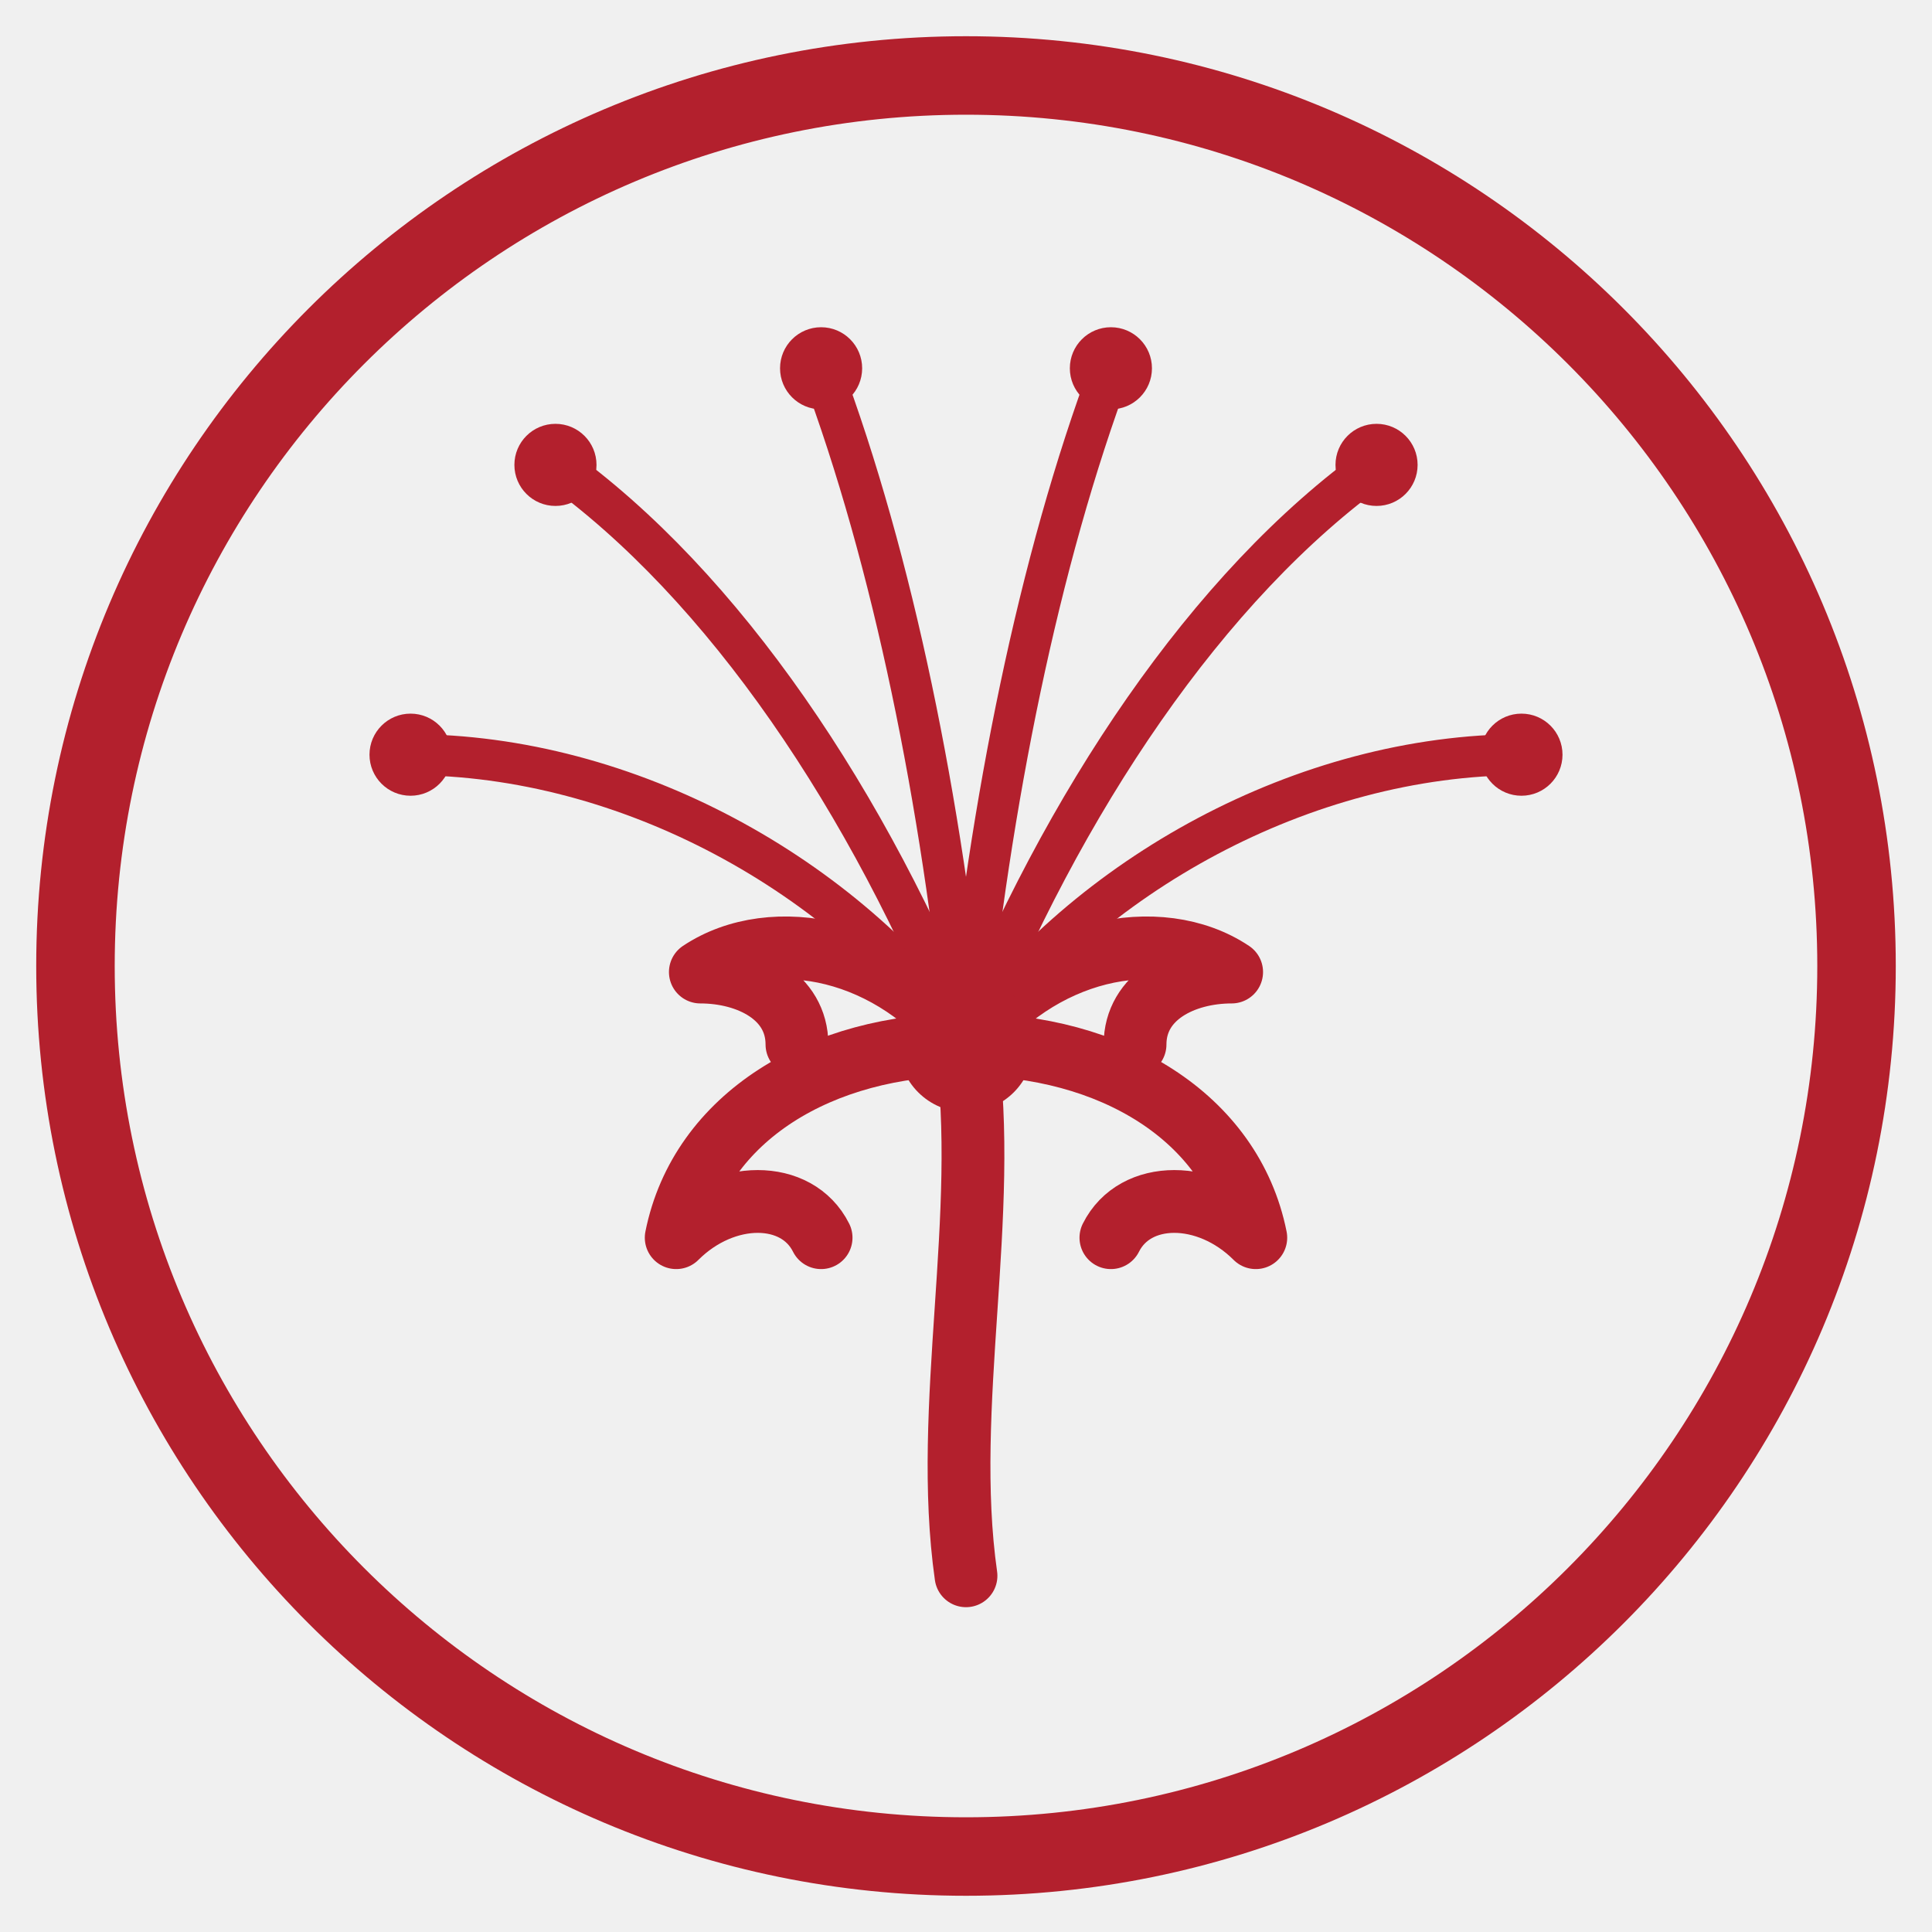
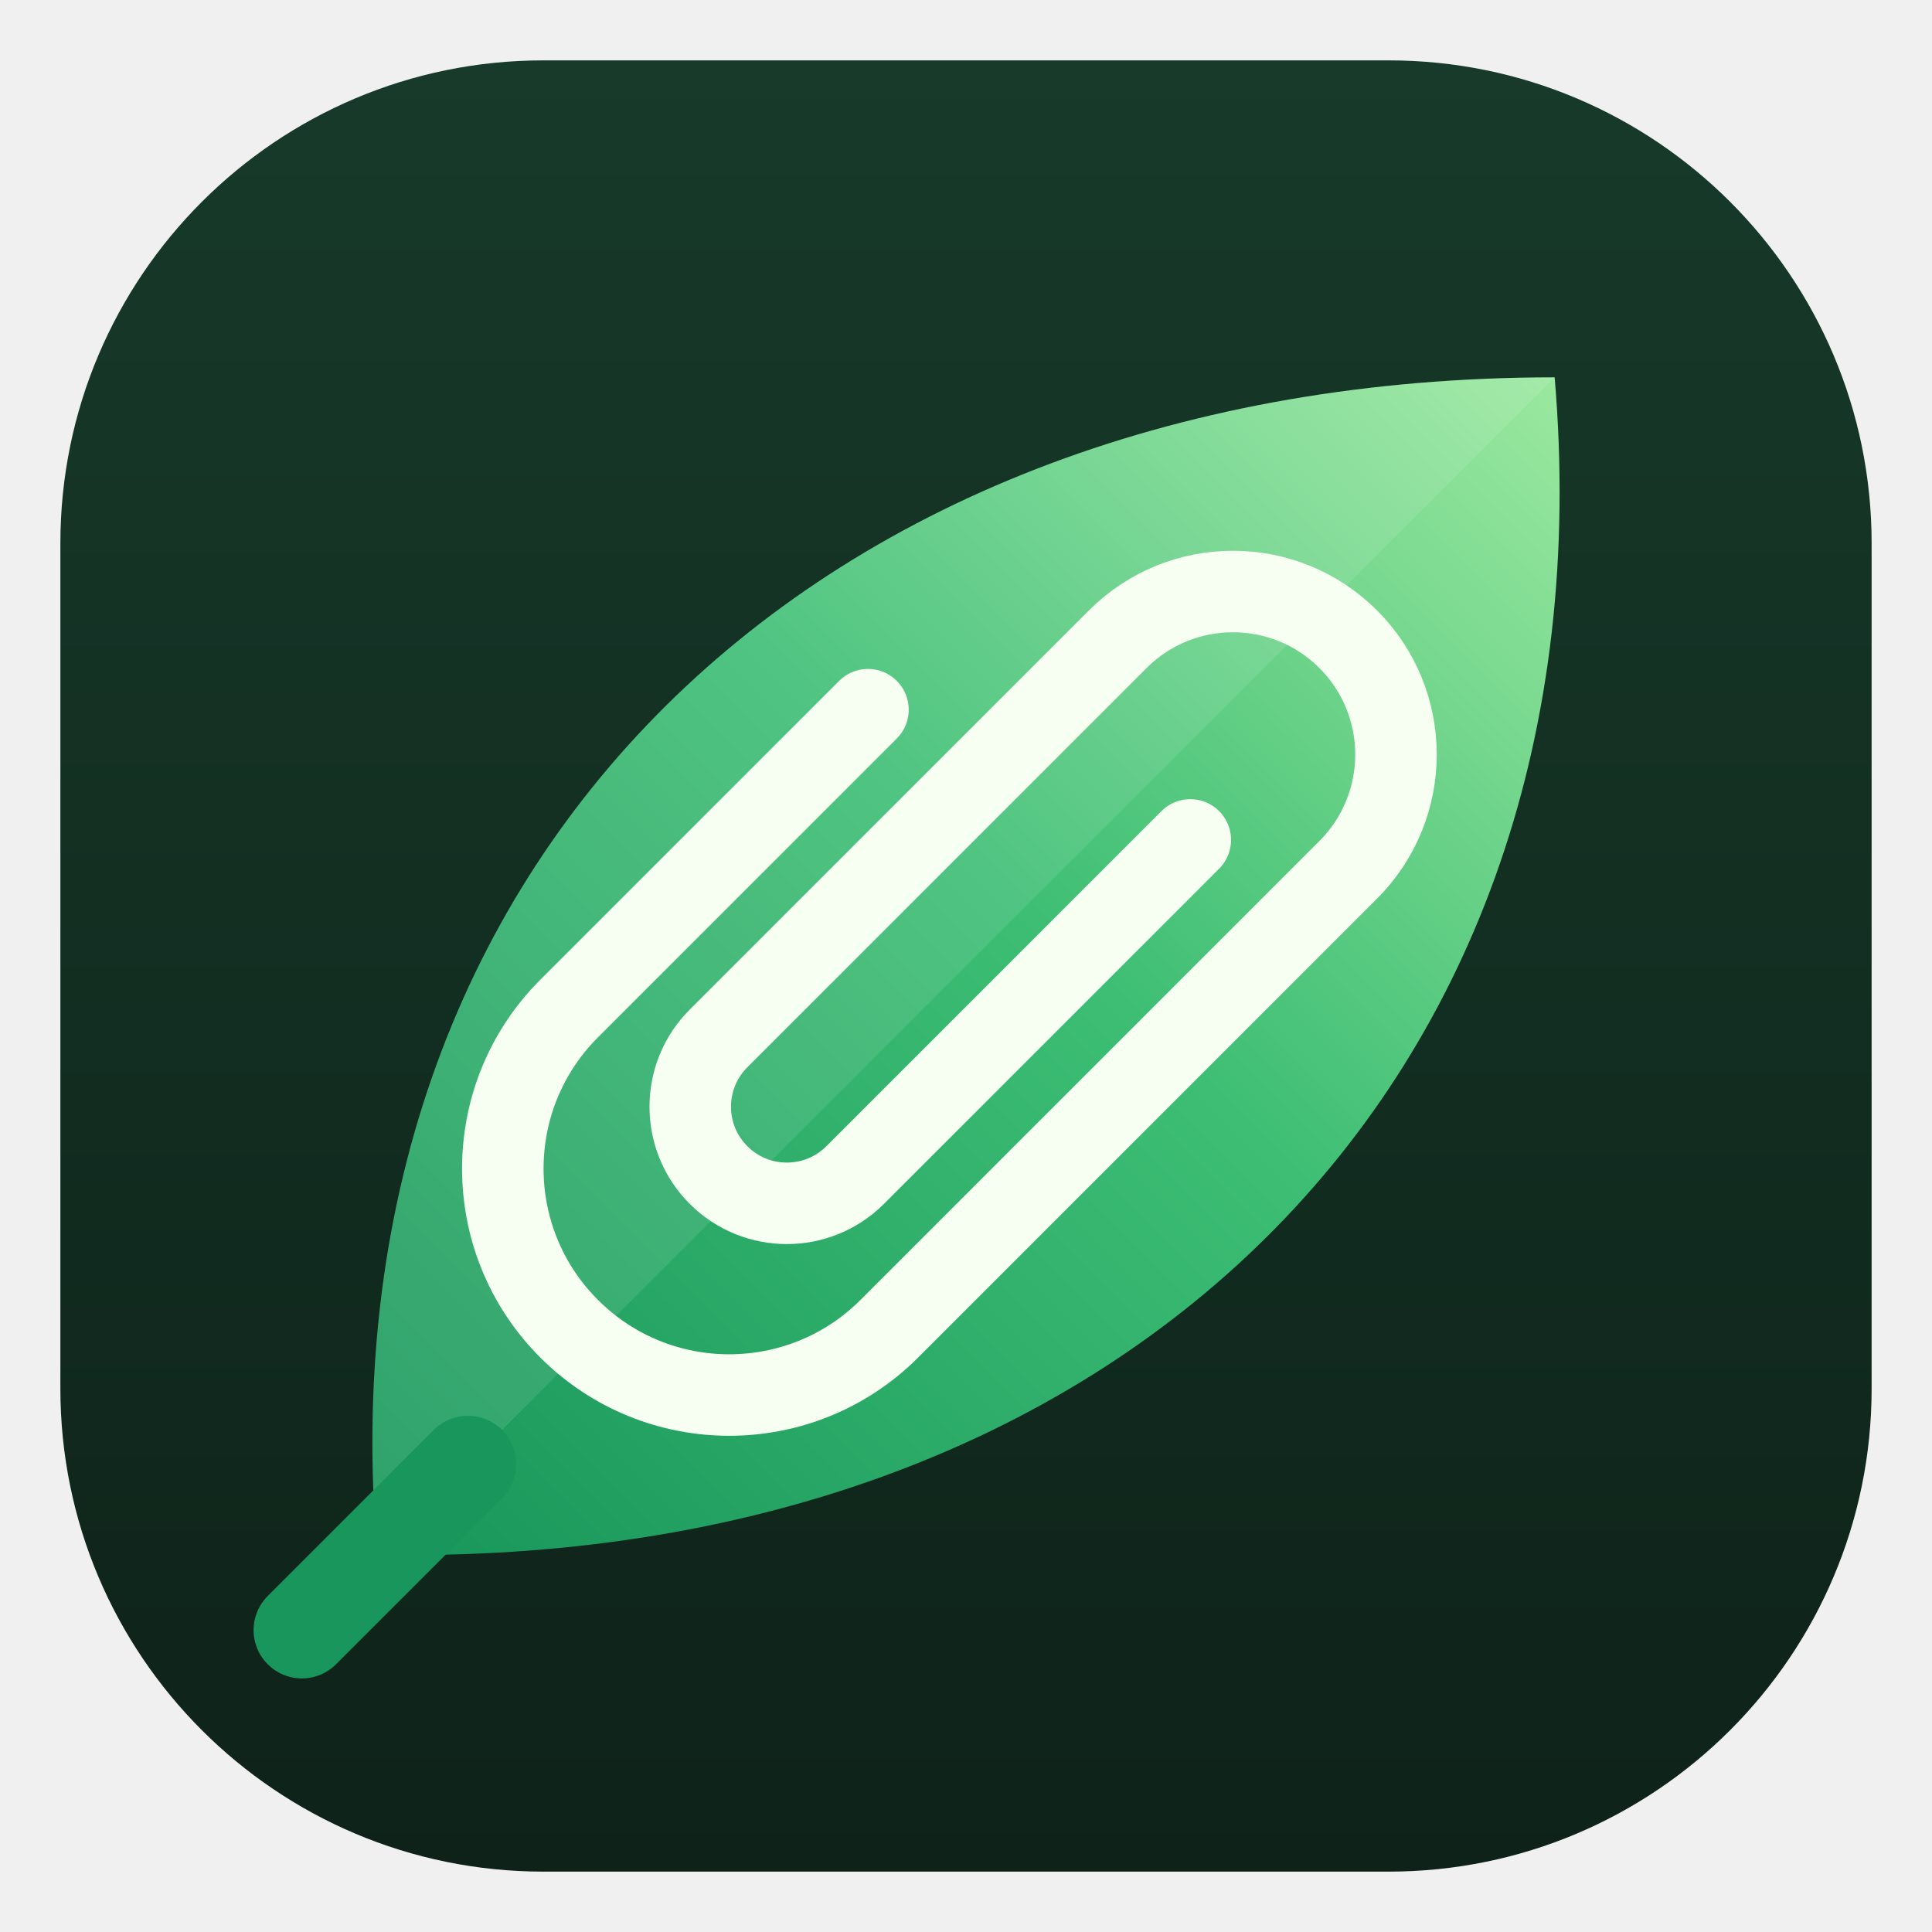
- <svg xmlns="http://www.w3.org/2000/svg" color="#B3202D" viewBox="0 0 64 64" fill="none" stroke="currentColor" stroke-linecap="round" stroke-linejoin="round">
-   <circle cx="32" cy="32" r="29.5" stroke-width="2.6" />
-   <g transform="translate(32 33) scale(.8) translate(-32 -34)">
-     <path d="M32 58 C31 51 33 43 32 36" stroke-width="2.6" />
-     <g stroke-width="1.7">
-       <path d="M32 36 C27 29 18 24 9 24" />
-       <path d="M32 36 C28 26 22 17 15 12" />
-       <path d="M32 36 C31 26 29 16 26 8" />
-       <path d="M32 36 C37 29 46 24 55 24" />
-       <path d="M32 36 C36 26 42 17 49 12" />
-       <path d="M32 36 C33 26 35 16 38 8" />
-     </g>
-     <g stroke-width="2.6">
-       <path d="M32 36 C26 36 21 39 20 44 C22 42 25 42 26 44" />
-       <path d="M32 36 C38 36 43 39 44 44 C42 42 39 42 38 44" />
-       <path d="M32 36 C29 32 24 31 21 33 C23 33 25 34 25 36" />
-       <path d="M32 36 C35 32 40 31 43 33 C41 33 39 34 39 36" />
-     </g>
-     <g fill="currentColor" stroke="none" class="dots">
-       <circle cx="32" cy="36" r="2.8" class="heart" />
-       <circle cx="9" cy="24" r="1.7" />
-       <circle cx="15" cy="12" r="1.7" />
-       <circle cx="26" cy="8" r="1.7" />
-       <circle cx="55" cy="24" r="1.7" />
-       <circle cx="49" cy="12" r="1.7" />
-       <circle cx="38" cy="8" r="1.7" />
-     </g>
+ <svg xmlns="http://www.w3.org/2000/svg" viewBox="0 0 64 64">
+   <defs>
+     <linearGradient id="tile" x1="0" y1="0" x2="0" y2="1">
+       <stop offset="0" stop-color="#173A2A" />
+       <stop offset="1" stop-color="#0E2219" />
+     </linearGradient>
+     <linearGradient id="leaf" x1="0" y1="1" x2="1" y2="0">
+       <stop offset="0" stop-color="#18965B" />
+       <stop offset=".55" stop-color="#3DBE74" />
+       <stop offset="1" stop-color="#9BE89F" />
+     </linearGradient>
+   </defs>
+   <rect x="2" y="2" width="60" height="60" rx="16" fill="url(#tile)" />
+   <path d="M12.5 51.5 C10.5 28.5 27 12.5 51.5 12.5 C53.5 36 37 52 12.5 51.5 Z" fill="url(#leaf)" />
+   <path d="M12.5 51.5 C10.5 28.5 27 12.5 51.5 12.5 L12.5 51.5 Z" fill="#FFFFFF" fill-opacity=".10" />
+   <g transform="translate(32.5 31.5) rotate(45)" fill="none" stroke="#F6FFF2" stroke-width="2.7" stroke-linecap="round" stroke-linejoin="round">
+     <path d="M2.3 -7.5 V8.2 a3.2 3.2 0 0 1 -6.4 0 V-10.5 a5.4 5.4 0 0 1 10.8 0 V11 a7.5 7.5 0 0 1 -15 0 V-3" />
  </g>
+   <path d="M10 54 L15.5 48.5" stroke="#18965B" stroke-width="3.2" stroke-linecap="round" />
</svg>
